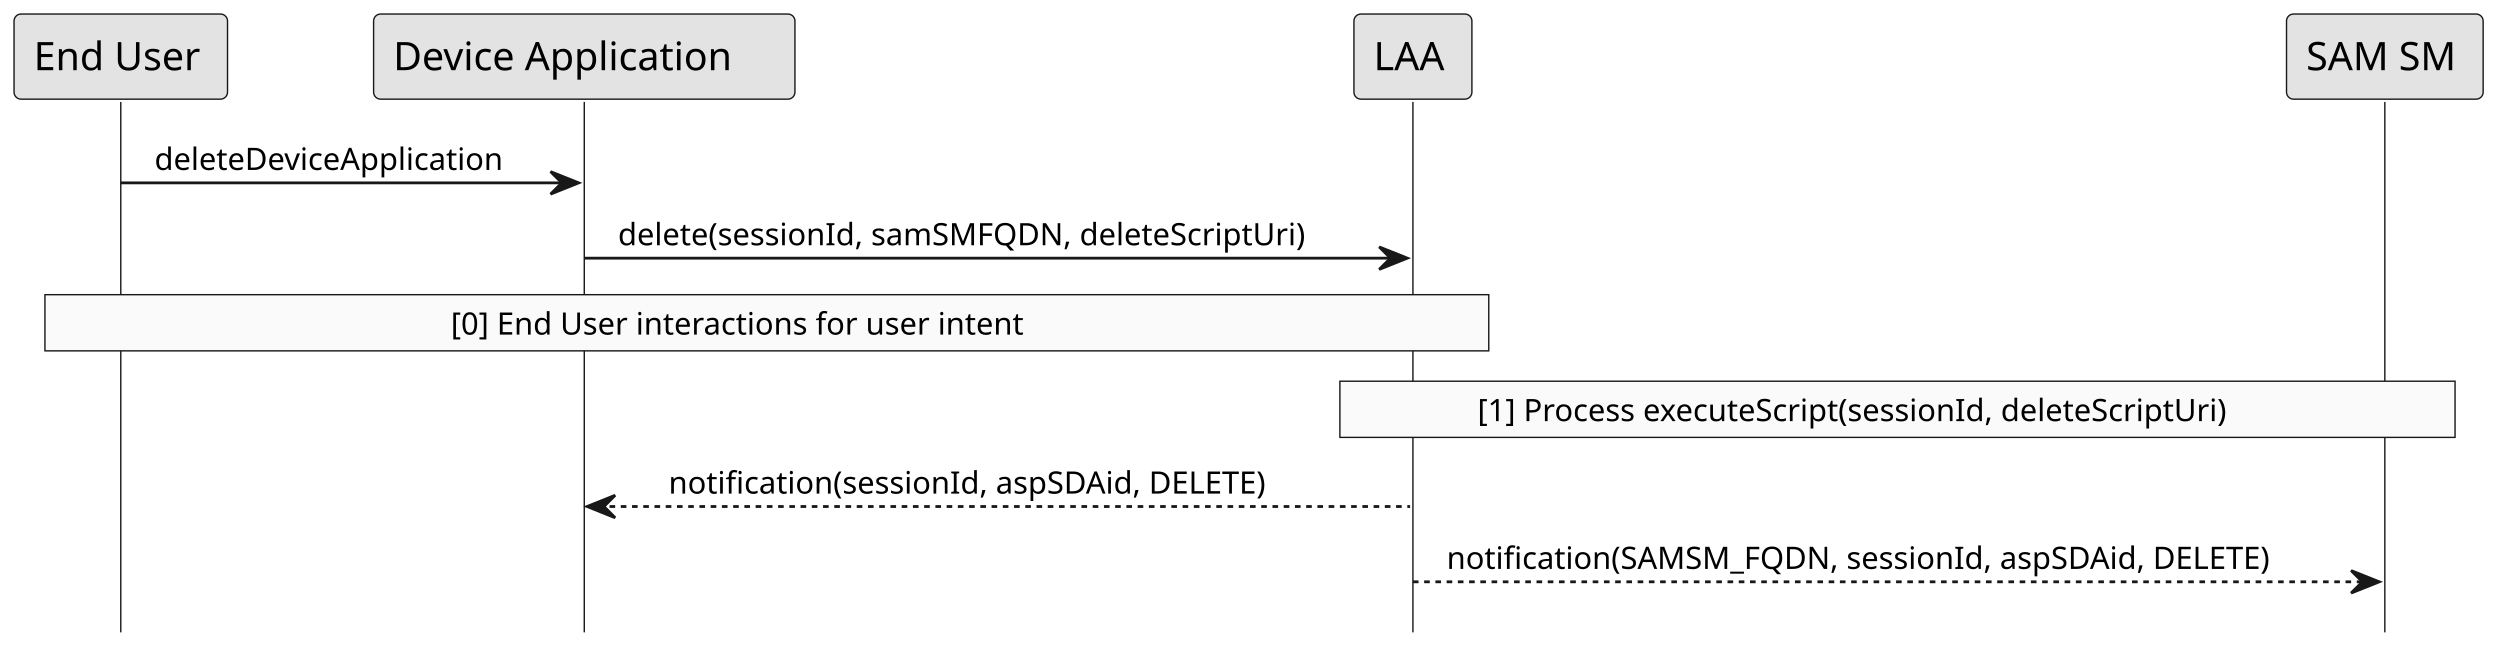
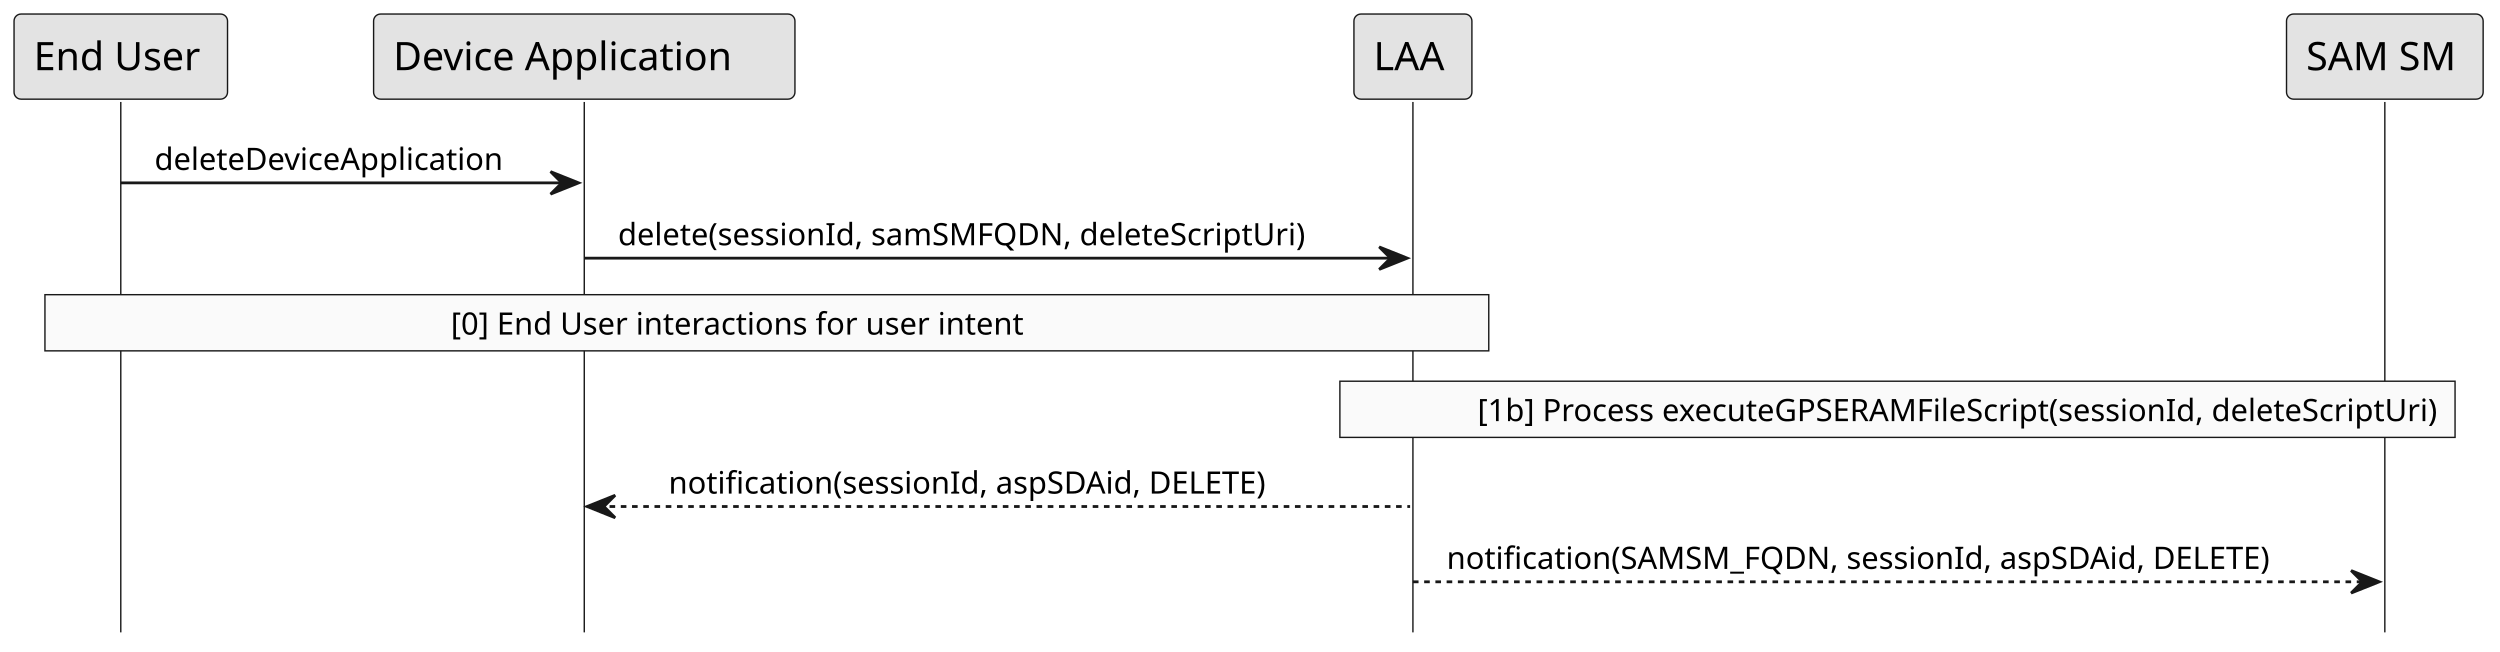
<svg xmlns="http://www.w3.org/2000/svg" contentStyleType="text/css" height="232px" preserveAspectRatio="none" style="width:890px;height:232px;background:#FFFFFF;" version="1.1" viewBox="0 0 890 232" width="890px" zoomAndPan="magnify">
  <defs />
  <g>
    <line style="stroke:#181818;stroke-width:0.5;" x1="43" x2="43" y1="36.297" y2="225.125" />
    <line style="stroke:#181818;stroke-width:0.5;" x1="208" x2="208" y1="36.297" y2="225.125" />
    <line style="stroke:#181818;stroke-width:0.5;" x1="503" x2="503" y1="36.297" y2="225.125" />
    <line style="stroke:#181818;stroke-width:0.5;" x1="849" x2="849" y1="36.297" y2="225.125" />
    <rect fill="#E3E3E3" height="30.297" rx="2.5" ry="2.5" style="stroke:#181818;stroke-width:0.5;" width="76" x="5" y="5" />
    <text fill="#000000" font-family="sans-serif" font-size="14" lengthAdjust="spacing" textLength="62" x="12" y="24.995">End User</text>
    <rect fill="#E3E3E3" height="30.297" rx="2.5" ry="2.5" style="stroke:#181818;stroke-width:0.5;" width="150" x="133" y="5" />
    <text fill="#000000" font-family="sans-serif" font-size="14" lengthAdjust="spacing" textLength="136" x="140" y="24.995">Device Application</text>
    <rect fill="#E3E3E3" height="30.297" rx="2.5" ry="2.5" style="stroke:#181818;stroke-width:0.5;" width="42" x="482" y="5" />
    <text fill="#000000" font-family="sans-serif" font-size="14" lengthAdjust="spacing" textLength="28" x="489" y="24.995">LAA</text>
    <rect fill="#E3E3E3" height="30.297" rx="2.5" ry="2.5" style="stroke:#181818;stroke-width:0.5;" width="70" x="814" y="5" />
    <text fill="#000000" font-family="sans-serif" font-size="14" lengthAdjust="spacing" textLength="56" x="821" y="24.995">SAM SM</text>
    <polygon fill="#181818" points="196,61.102,206,65.102,196,69.102,200,65.102" style="stroke:#181818;stroke-width:1.0;" />
    <line style="stroke:#181818;stroke-width:1.0;" x1="43" x2="202" y1="65.102" y2="65.102" />
    <text fill="#000000" font-family="sans-serif" font-size="11" lengthAdjust="spacing" textLength="141" x="55" y="60.507">deleteDeviceApplication</text>
    <polygon fill="#181818" points="491,87.906,501,91.906,491,95.906,495,91.906" style="stroke:#181818;stroke-width:1.0;" />
    <line style="stroke:#181818;stroke-width:1.0;" x1="208" x2="497" y1="91.906" y2="91.906" />
    <text fill="#000000" font-family="sans-serif" font-size="11" lengthAdjust="spacing" textLength="271" x="220" y="87.312">delete(sessionId, samSMFQDN, deleteScriptUri)</text>
    <rect fill="#FAFAFA" height="20" style="stroke:#181818;stroke-width:0.5;" width="514" x="16" y="104.906" />
    <text fill="#000000" font-family="sans-serif" font-size="11" lengthAdjust="spacing" textLength="225" x="160.5" y="119.117">[0] End User interactions for user intent</text>
    <rect fill="#FAFAFA" height="20" style="stroke:#181818;stroke-width:0.5;" width="397" x="477" y="135.711" />
-     <text fill="#000000" font-family="sans-serif" font-size="11" lengthAdjust="spacing" textLength="299" x="526" y="149.921">[1] Process executeScript(sessionId, deleteScriptUri)</text>
+     <text fill="#000000" font-family="sans-serif" font-size="11" lengthAdjust="spacing" textLength="299" x="526" y="149.921">[1b] Process executeGPSERAMFileScript(sessionId, deleteScriptUri)</text>
    <polygon fill="#181818" points="219,176.32,209,180.32,219,184.32,215,180.32" style="stroke:#181818;stroke-width:1.0;" />
    <line style="stroke:#181818;stroke-width:1.0;stroke-dasharray:2.0,2.0;" x1="213" x2="502" y1="180.32" y2="180.32" />
    <text fill="#000000" font-family="sans-serif" font-size="11" lengthAdjust="spacing" textLength="235" x="238" y="175.726">notification(sessionId, aspSDAid, DELETE)</text>
    <polygon fill="#181818" points="837,203.125,847,207.125,837,211.125,841,207.125" style="stroke:#181818;stroke-width:1.0;" />
    <line style="stroke:#181818;stroke-width:1.0;stroke-dasharray:2.0,2.0;" x1="503" x2="843" y1="207.125" y2="207.125" />
    <text fill="#000000" font-family="sans-serif" font-size="11" lengthAdjust="spacing" textLength="322" x="515" y="202.531">notification(SAMSM_FQDN, sessionId, aspSDAid, DELETE)</text>
  </g>
</svg>
